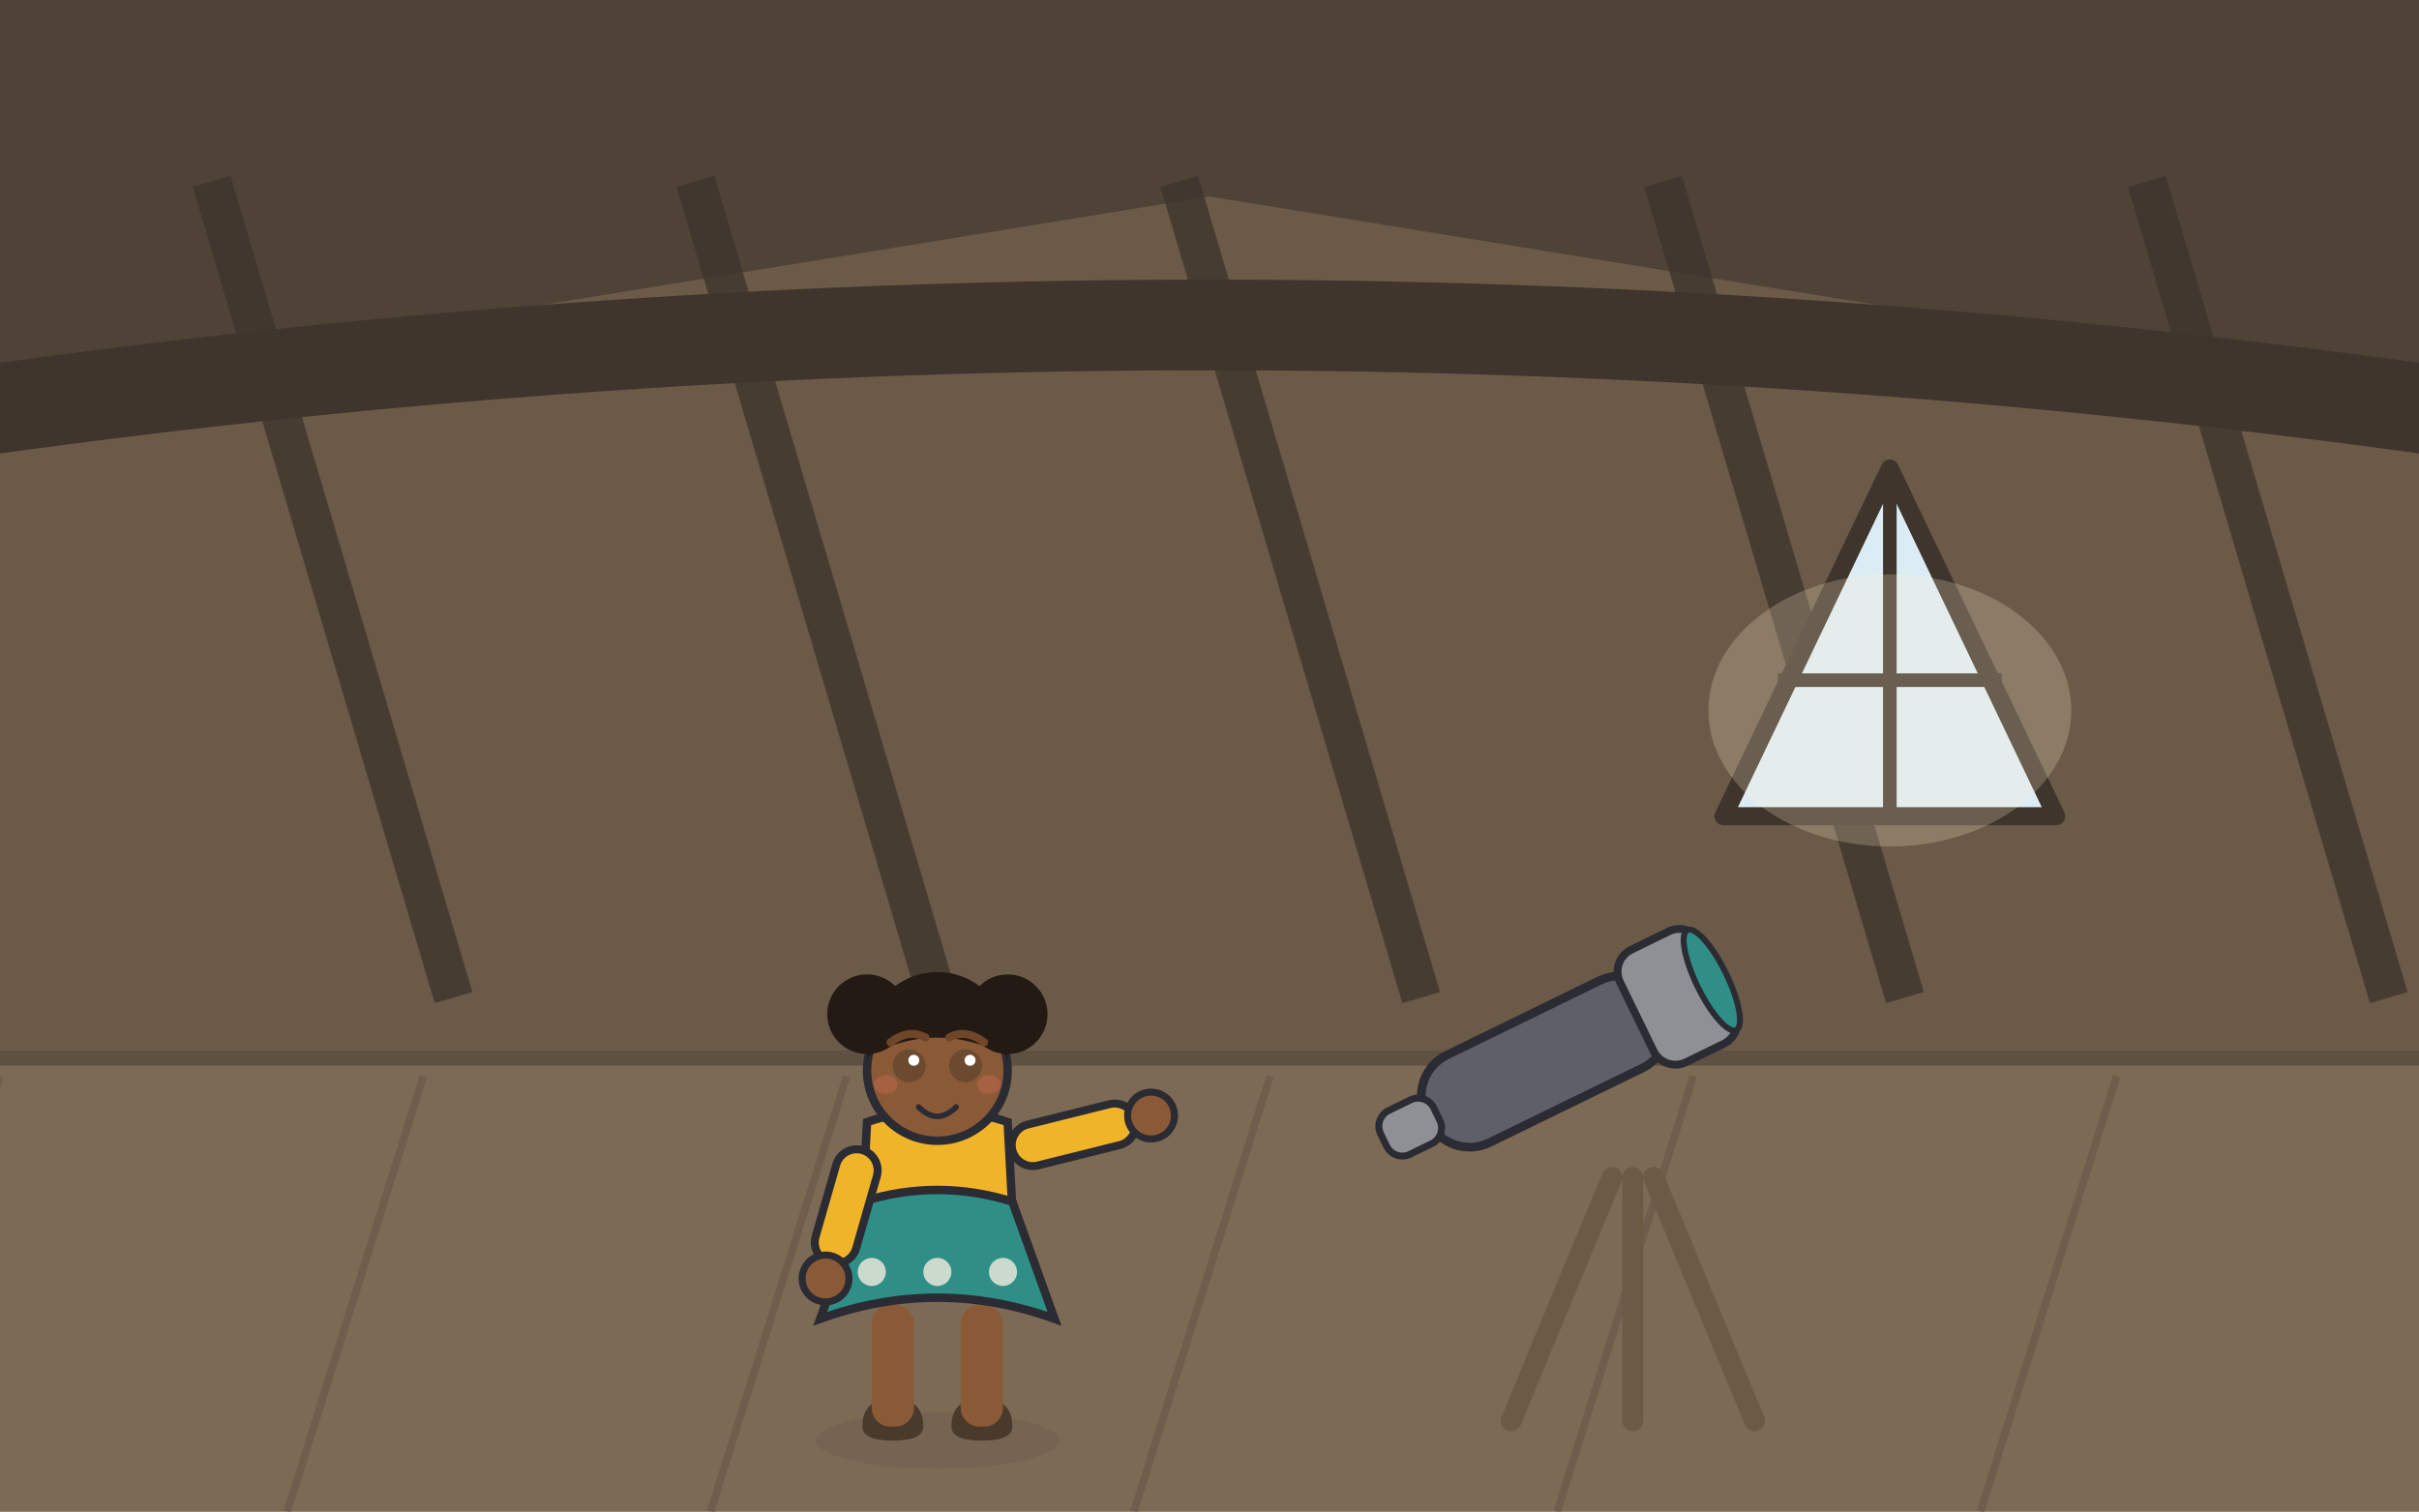
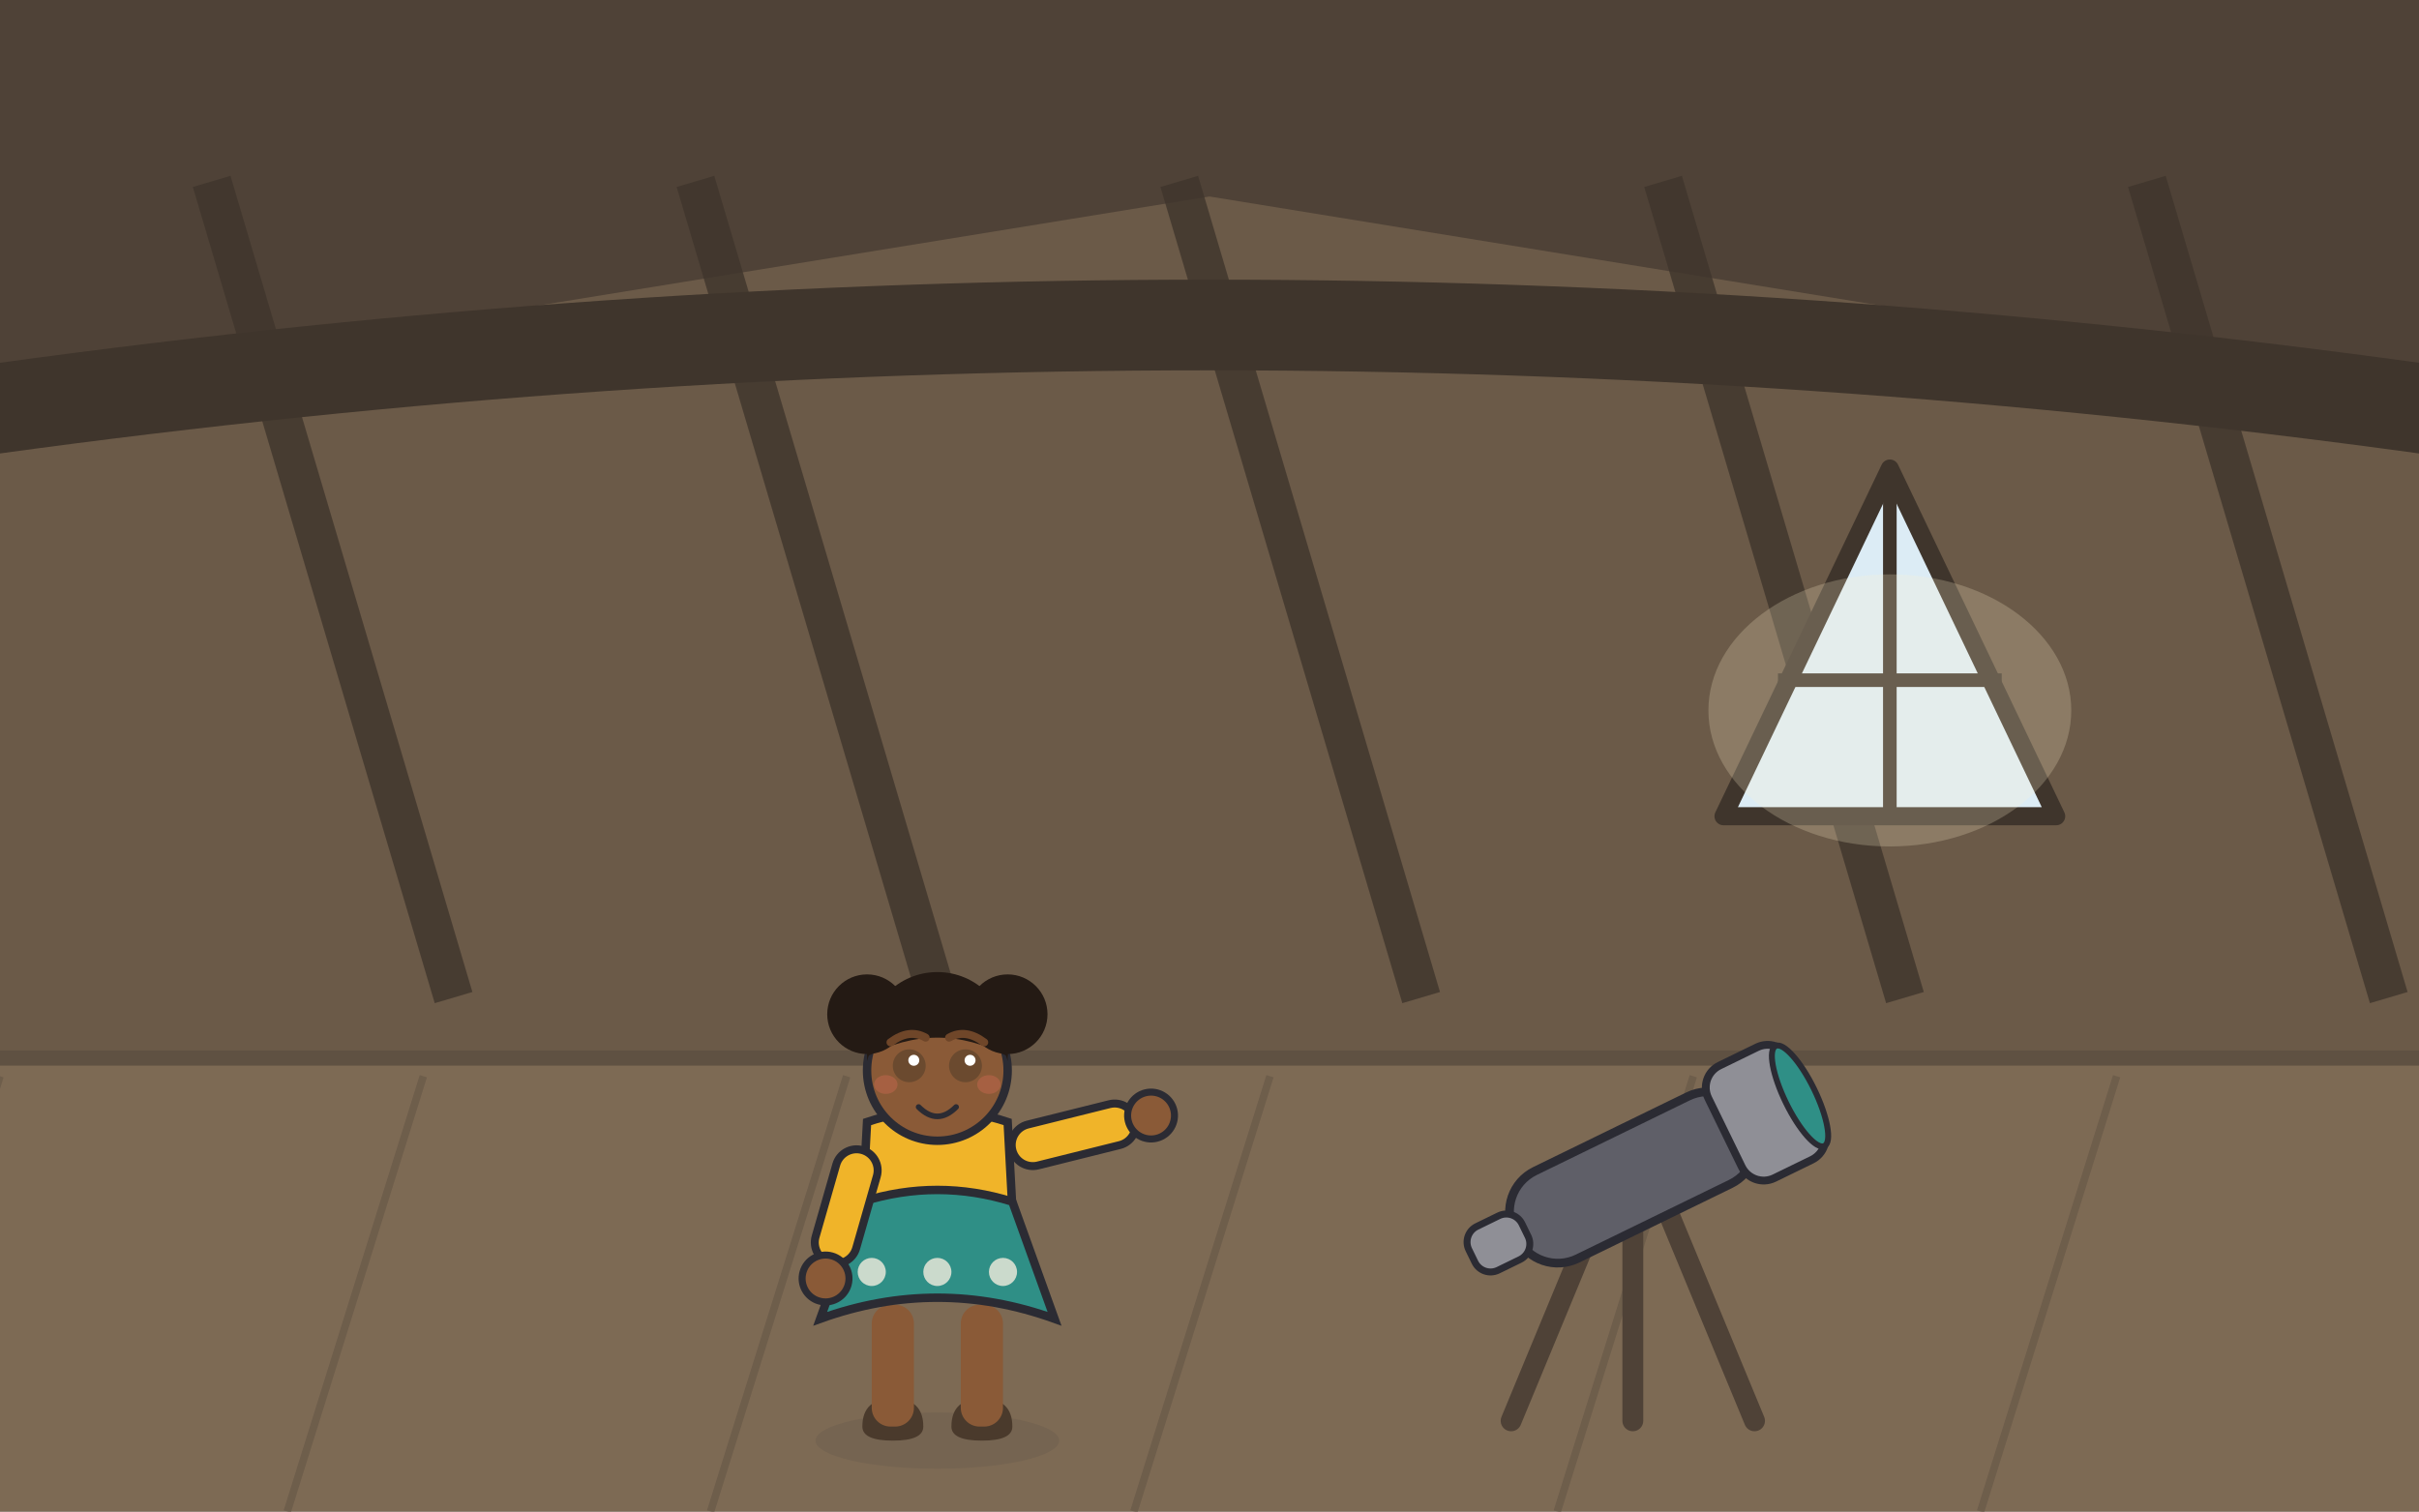
<svg xmlns="http://www.w3.org/2000/svg" viewBox="0 0 1600 1000" role="img">
  <style>
@media (prefers-reduced-motion: no-preference) {
  .anim-idle { animation: idle 3.8s ease-in-out infinite alternate; }
  @keyframes idle { from { transform: translateY(0); } to { transform: translateY(-6px); } }
  .anim-tail { transform-box: fill-box; transform-origin: 100% 20%; animation: tail 2.6s ease-in-out infinite alternate; }
  @keyframes tail { from { transform: rotate(-6deg); } to { transform: rotate(8deg); } }
  .anim-blink { transform-box: fill-box; transform-origin: center; animation: blink 5.2s infinite; }
  @keyframes blink { 0%, 93%, 100% { transform: scaleY(1); } 95%, 97% { transform: scaleY(0.12); } }
  .anim-glow { transform-box: fill-box; transform-origin: center; animation: glow 4.2s ease-in-out infinite alternate; }
  @keyframes glow { from { transform: scale(1); opacity: 0.5; } to { transform: scale(1.08); opacity: 0.75; } }
  .anim-shimmer { animation: shimmer 5s ease-in-out infinite alternate; }
  @keyframes shimmer { from { opacity: 0.62; } to { opacity: 0.92; } }
  .anim-grass { transform-box: fill-box; transform-origin: 50% 100%; animation: sway 3.2s ease-in-out infinite alternate; }
  .anim-canopy { transform-box: fill-box; transform-origin: 50% 100%; animation: sway 5.6s ease-in-out infinite alternate; }
  @keyframes sway { from { transform: rotate(-1.8deg); } to { transform: rotate(2.2deg); } }
  .anim-rain { animation: rainfall 1.15s linear infinite; }
  @keyframes rainfall { from { transform: translateY(-32px); opacity: 0.85; } 75% { opacity: 0.55; } to { transform: translateY(72px); opacity: 0; } }
  .anim-ripple { transform-box: fill-box; transform-origin: center; animation: ripple 3.4s ease-in-out infinite alternate; }
  @keyframes ripple { from { transform: scale(1); opacity: 0.8; } to { transform: scale(1.18); opacity: 0.55; } }
  .anim-drip { animation: drip 1s ease-in infinite; }
  @keyframes drip { from { transform: translateY(-12px); opacity: 0.95; } to { transform: translateY(28px); opacity: 0; } }
  .anim-flow { stroke-dasharray: 26 20; animation: flow 0.8s linear infinite; }
  @keyframes flow { from { stroke-dashoffset: 0; } to { stroke-dashoffset: -46; } }
  .anim-splash { transform-box: fill-box; transform-origin: 50% 100%; animation: splashPulse 1.7s ease-in-out infinite alternate; }
  @keyframes splashPulse { from { transform: scale(0.97); } to { transform: scale(1.05); } }
  .anim-strain { transform-box: fill-box; transform-origin: center; animation: strain 0.9s ease-in-out infinite alternate; }
  @keyframes strain { from { transform: translateX(-5px); } to { transform: translateX(4px); } }
  .anim-float { transform-box: fill-box; transform-origin: center; animation: floaty 2.6s ease-in-out infinite alternate; }
  @keyframes floaty { from { transform: translateY(0) scale(1); } to { transform: translateY(-12px) scale(1.08); } }
  .anim-wave { animation: wave 2.4s ease-in-out infinite; opacity: 0; }
  @keyframes wave { 0% { opacity: 0; } 30% { opacity: 0.9; } 60%, 100% { opacity: 0; } }
  .anim-cloud { animation: cloudDrift 9s ease-in-out infinite alternate; }
  @keyframes cloudDrift { from { transform: translateX(-18px); } to { transform: translateX(22px); } }
  .tap-target { cursor: pointer; }
  .tap-target.tap-play { transform-box: fill-box; transform-origin: 50% 85%; animation: tapWiggle 0.7s ease-in-out; }
  .tap-target[data-tap="puddle"].tap-play { transform-origin: center; animation: tapSplash 0.85s ease-out; }
  .tap-target[data-tap="sun"].tap-play { transform-origin: center; animation: tapPulse 0.6s ease-in-out; }
  .tap-target[data-tap="tree"].tap-play { transform-origin: 50% 100%; animation: tapShake 0.7s ease-in-out; }
  @keyframes tapWiggle { 0% { transform: rotate(0); } 25% { transform: rotate(-4deg) scale(1.03); } 55% { transform: rotate(3deg) scale(1.04); } 80% { transform: rotate(-1.5deg); } 100% { transform: rotate(0); } }
  @keyframes tapSplash { 0% { transform: scale(1); } 40% { transform: scale(1.06, 0.94); } 70% { transform: scale(0.97, 1.03); } 100% { transform: scale(1); } }
  @keyframes tapPulse { 0% { transform: scale(1); } 50% { transform: scale(1.12); } 100% { transform: scale(1); } }
  @keyframes tapShake { 0% { transform: rotate(0); } 20% { transform: rotate(2.4deg); } 45% { transform: rotate(-2deg); } 70% { transform: rotate(1.2deg); } 100% { transform: rotate(0); } }
  .tap-burst { opacity: 0; }
  .tap-target.tap-play .tap-burst { opacity: 1; }
  .tap-target.tap-play .tap-burst circle { animation: burstUp 0.6s ease-out forwards; }
  @keyframes burstUp { from { transform: translateY(0); opacity: 0.95; } to { transform: translateY(-90px); opacity: 0; } }
}
</style>
  <rect width="1600" height="1000" fill="#6b5a48" />
  <path d="M 0 0 L 800 -60 L 1600 0 L 1600 260 L 800 130 L 0 260 Z" fill="#4f4237" />
  <path d="M 140 120 L 300 660" stroke="#3f352c" stroke-width="26" opacity="0.8" />
  <path d="M 460 120 L 620 660" stroke="#3f352c" stroke-width="26" opacity="0.8" />
  <path d="M 780 120 L 940 660" stroke="#3f352c" stroke-width="26" opacity="0.8" />
  <path d="M 1100 120 L 1260 660" stroke="#3f352c" stroke-width="26" opacity="0.8" />
  <path d="M 1420 120 L 1580 660" stroke="#3f352c" stroke-width="26" opacity="0.8" />
  <path d="M 0 240 q 800 -110 1600 0 L 1600 300 q -800 -110 -1600 0 z" fill="#3f352c" />
  <g transform="translate(1250 430)">
    <path d="M -110 110 L 0 -120 L 110 110 Z" fill="#dcecf5" stroke="#3f352c" stroke-width="12" stroke-linejoin="round" />
    <path d="M 0 -120 v 230 M -74 20 h 148" stroke="#3f352c" stroke-width="9" />
    <g class="anim-glow">
      <ellipse cx="0" cy="40" rx="120" ry="90" fill="#fff3cd" opacity="0.22" />
    </g>
  </g>
  <rect x="0" y="700" width="1600" height="300" fill="#7d6a54" />
  <path d="M 0 700 h 1600" stroke="#5f5142" stroke-width="10" />
  <path d="M 0 712 L -90 1000" stroke="#5f5142" stroke-width="5" opacity="0.5" />
  <path d="M 280 712 L 190 1000" stroke="#5f5142" stroke-width="5" opacity="0.5" />
  <path d="M 560 712 L 470 1000" stroke="#5f5142" stroke-width="5" opacity="0.5" />
  <path d="M 840 712 L 750 1000" stroke="#5f5142" stroke-width="5" opacity="0.5" />
  <path d="M 1120 712 L 1030 1000" stroke="#5f5142" stroke-width="5" opacity="0.5" />
  <path d="M 1400 712 L 1310 1000" stroke="#5f5142" stroke-width="5" opacity="0.5" />
  <g transform="translate(1080 940) scale(1.15)">
-     <path d="M -70 0 L -12 -140 M 70 0 L 12 -140 M 0 0 L 0 -140" stroke="#6b5a44" stroke-width="12" stroke-linecap="round" />
-     <g class="anim-idle" style="animation-duration:4s" transform="rotate(-26)">
-       <rect x="-30" y="-236" width="150" height="56" rx="26" fill="#5f5f68" stroke="#2b2b33" stroke-width="5" />
-       <rect x="104" y="-244" width="52" height="72" rx="14" fill="#8f8f96" stroke="#2b2b33" stroke-width="4.5" />
-       <ellipse cx="152" cy="-208" rx="9" ry="32" fill="#2f8f86" stroke="#2b2b33" stroke-width="3.4" />
-       <rect x="-58" y="-222" width="34" height="28" rx="10" fill="#8f8f96" stroke="#2b2b33" stroke-width="4" />
+     <path d="M -70 0 L -12 -140 M 70 0 L 12 -140 M 0 0 L 0 -140" stroke="#4f4237" stroke-width="12" stroke-linecap="round" />
+     <circle cx="0" cy="-140" r="15" fill="#4f4237" />
+     <g transform="translate(0 -140) rotate(-26)">
+       <g class="anim-idle" style="animation-duration:4s">
+         <g transform="translate(-45 208)">
+           <rect x="-30" y="-236" width="150" height="56" rx="26" fill="#5f5f68" stroke="#2b2b33" stroke-width="5" />
+           <rect x="104" y="-244" width="52" height="72" rx="14" fill="#8f8f96" stroke="#2b2b33" stroke-width="4.5" />
+           <ellipse cx="152" cy="-208" rx="9" ry="32" fill="#2f8f86" stroke="#2b2b33" stroke-width="3.4" />
+           <rect x="-58" y="-222" width="34" height="28" rx="10" fill="#8f8f96" stroke="#2b2b33" stroke-width="4" />
+         </g>
+       </g>
    </g>
  </g>
  <g transform="translate(620 950) scale(1.55 1.55)">
    <ellipse cx="0" cy="2" rx="52" ry="12" fill="#2b2b33" opacity="0.10" />
    <g data-figure="amal">
      <g class="anim-idle" style="animation-delay:0.92s">
        <path d="M -32 -4 q 0 -12 13 -12 q 13 0 13 12 q 0 6 -13 6 q -13 0 -13 -6 z" fill="#4a3a2c" />
        <path d="M 6 -4 q 0 -12 13 -12 q 13 0 13 12 q 0 6 -13 6 q -13 0 -13 -6 z" fill="#4a3a2c" />
        <rect x="-28" y="-56" width="18" height="52" rx="8" fill="#8a5a37" />
        <rect x="10" y="-56" width="18" height="52" rx="8" fill="#8a5a37" />
        <path d="M -34 -60 q 34 -12 68 0 l -4 -74 q -30 -10 -60 0 z" fill="#f0b429" stroke="#2b2b33" stroke-width="3.6" />
        <path d="M -50 -50 q 50 -18 100 0 l -18 -50 q -32 -10 -64 0 z" fill="#2f8f86" stroke="#2b2b33" stroke-width="3.6" />
        <circle cx="-28" cy="-70" r="6" fill="#f3ecdd" opacity="0.8" />
        <circle cx="0" cy="-70" r="6" fill="#f3ecdd" opacity="0.8" />
        <circle cx="28" cy="-70" r="6" fill="#f3ecdd" opacity="0.8" />
        <g transform="translate(-32 -122) rotate(16)">
          <rect x="-9" y="0" width="18" height="50" rx="9" fill="#f0b429" stroke="#2b2b33" stroke-width="3.4" />
          <circle cx="0" cy="57" r="10" fill="#8a5a37" stroke="#2b2b33" stroke-width="3" />
        </g>
        <g transform="translate(32 -122) rotate(-104)">
          <rect x="-9" y="0" width="18" height="54" rx="9" fill="#f0b429" stroke="#2b2b33" stroke-width="3.4" />
          <circle cx="0" cy="61" r="10" fill="#8a5a37" stroke="#2b2b33" stroke-width="3" />
        </g>
        <g transform="translate(0 -156)">
          <circle cx="0" cy="0" r="30" fill="#8a5a37" stroke="#2b2b33" stroke-width="3.6" />
          <circle cx="-30" cy="-24" r="17" fill="#241a14" />
          <circle cx="30" cy="-24" r="17" fill="#241a14" />
          <path d="M -30 -6 a 30 30 0 0 1 60 0 q -30 -16 -60 0 z" fill="#241a14" />
          <path d="M -30 -4 a 31 31 0 0 1 60 0 l 0 -8 a 30 30 0 0 0 -60 0 z" fill="#241a14" />
          <path d="M -30 2 a 30 30 0 0 0 60 0" fill="none" />
          <g transform="translate(-12 -2)">
            <g class="anim-blink">
              <circle cx="0" cy="0" r="7.02" fill="#6b4a2f" />
              <circle cx="1.95" cy="-2.34" r="2.34" fill="#fff" />
            </g>
          </g>
          <g transform="translate(12 -2)">
            <g class="anim-blink">
              <circle cx="0" cy="0" r="7.02" fill="#6b4a2f" />
              <circle cx="1.95" cy="-2.34" r="2.34" fill="#fff" />
            </g>
          </g>
          <path d="M -20 -12 q 8 -6 15 -2 M 20 -12 q -8 -6 -15 -2" stroke="#6f4629" stroke-width="3.4" fill="none" stroke-linecap="round" />
          <g transform="translate(0 14)">
            <path d="M -8 1.6 q 8 8 16 0" stroke="#2b2b33" stroke-width="2.4" fill="none" stroke-linecap="round" />
          </g>
          <ellipse cx="-22" cy="6" rx="5" ry="4" fill="#e8705c" opacity="0.30" />
          <ellipse cx="22" cy="6" rx="5" ry="4" fill="#e8705c" opacity="0.30" />
        </g>
      </g>
    </g>
  </g>
</svg>
